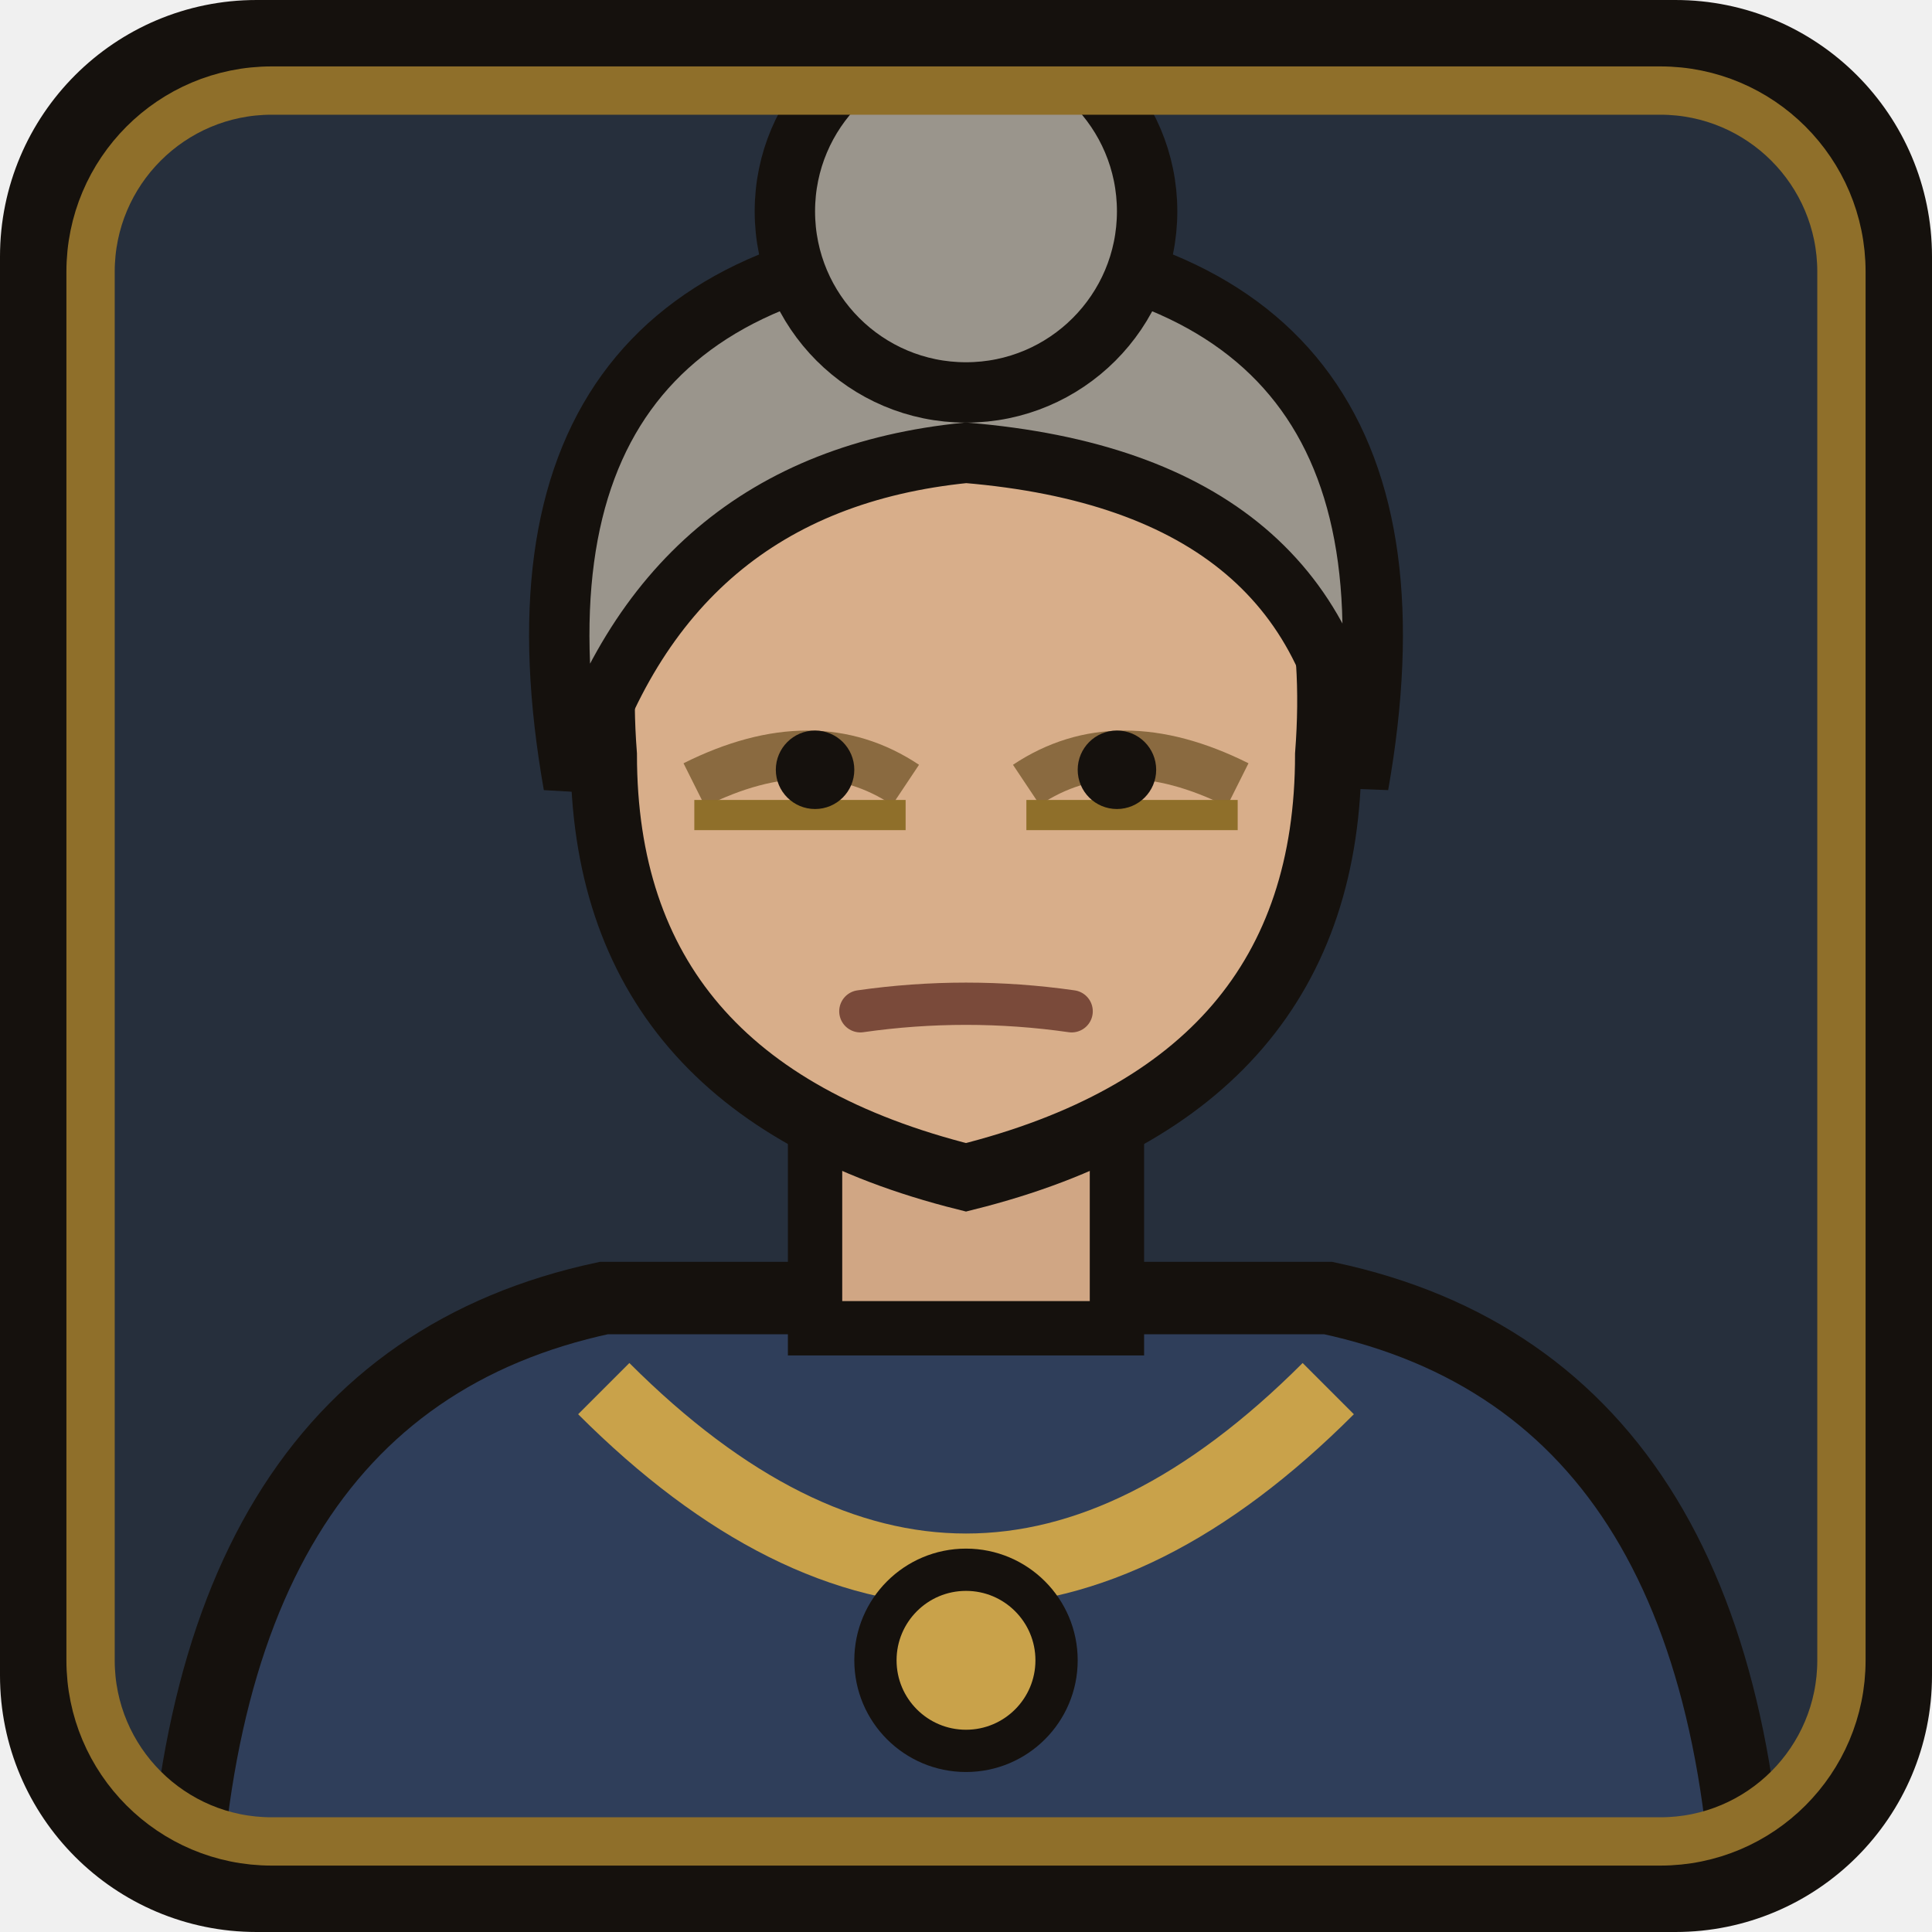
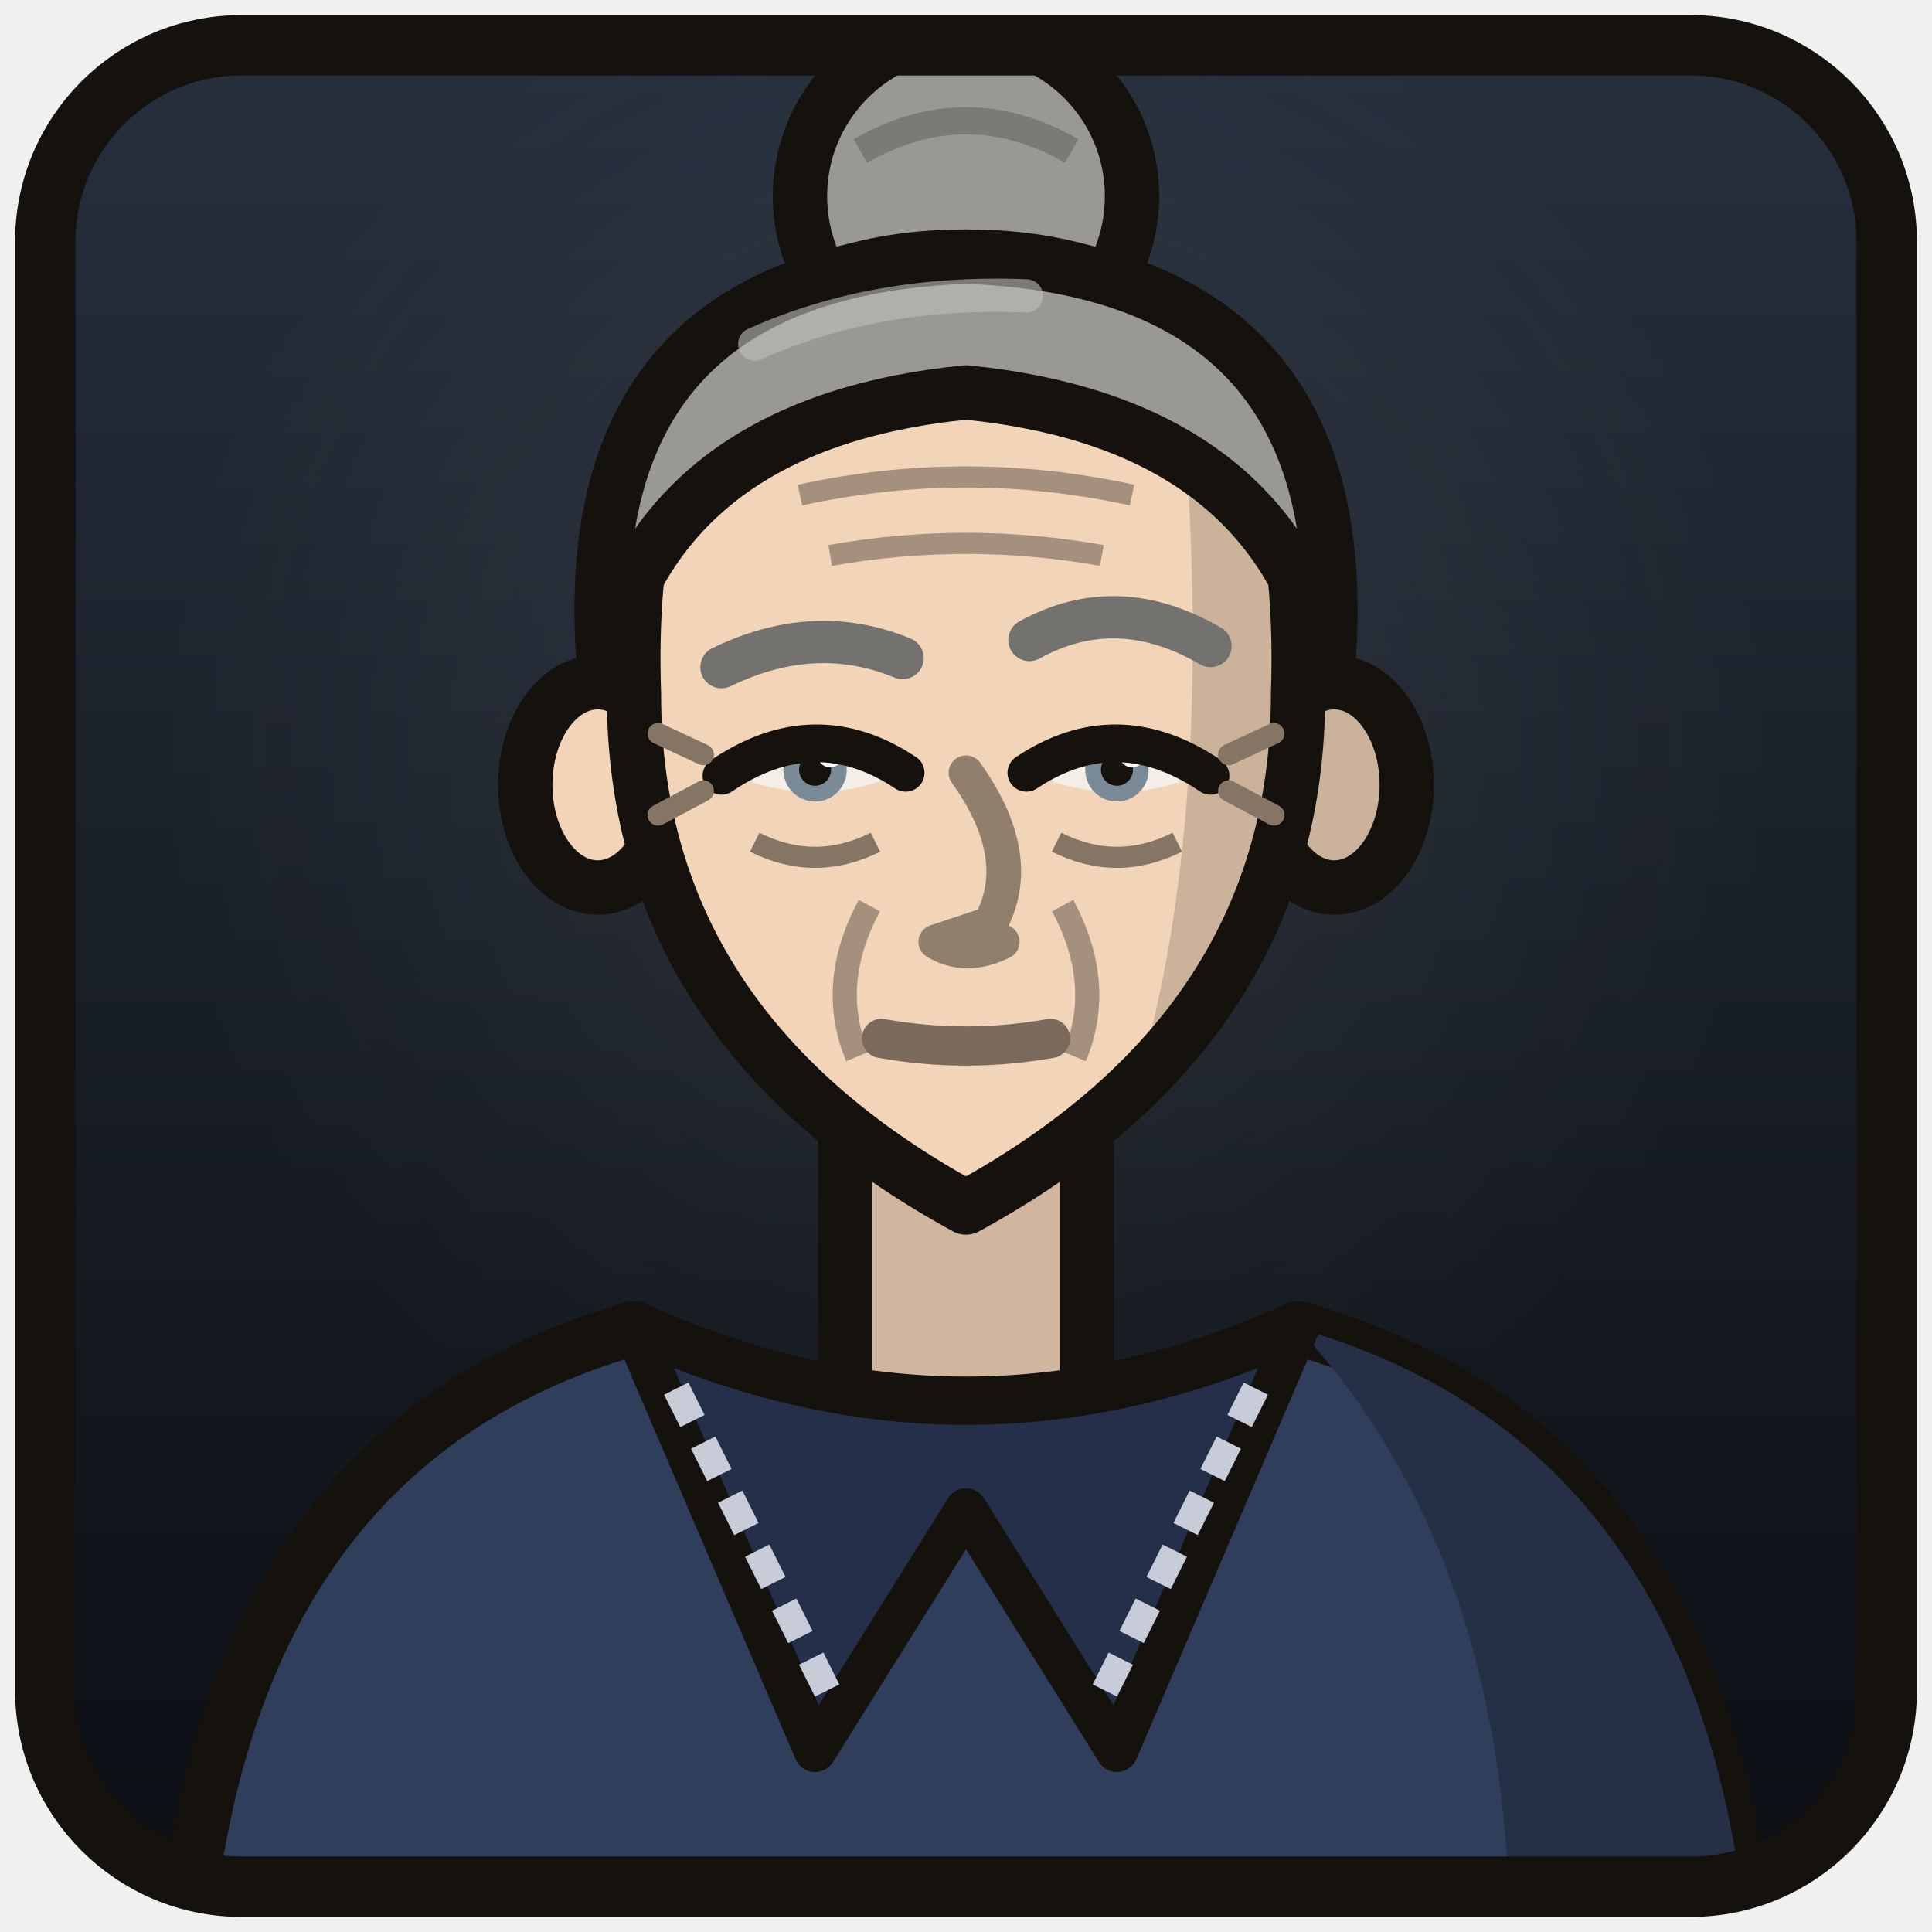
<svg xmlns="http://www.w3.org/2000/svg" width="256" height="256" viewBox="0 0 64 64">
-   <clipPath id="c">
-     <rect x="3" y="3" width="58" height="58" rx="6" />
-   </clipPath>
-   <rect x="1.5" y="1.5" width="61" height="61" rx="7" fill="#262f3c" stroke="#15110d" stroke-width="3" />
+   <defs>
+     <linearGradient id="bg" x1="0" y1="0" x2="0" y2="1">
+       <stop offset="0" stop-color="#262f3c" />
+       <stop offset="1" stop-color="#0c0f14" />
+     </linearGradient>
+     <radialGradient id="lt" cx="0.5" cy="0.38" r="0.45">
+       <stop offset="0" stop-color="#c8ccd8" stop-opacity="0.1" />
+       <stop offset="1" stop-color="#c8ccd8" stop-opacity="0" />
+     </radialGradient>
+     <clipPath id="c">
+       <rect x="2" y="2" width="60" height="60" rx="6" />
+     </clipPath>
+   </defs>
+   <rect x="2" y="2" width="60" height="60" rx="6" fill="url(#bg)" />
  <g clip-path="url(#c)">
-     <path d="M6 66 Q6 46 20 43 L44 43 Q58 46 58 66Z" fill="#2f3e5a" stroke="#15110d" stroke-width="2.4" />
-     <path d="M20 46 Q32 58 44 46" fill="none" stroke="#c9a24a" stroke-width="2.4" />
-     <circle cx="32" cy="55" r="3" fill="#c9a24a" stroke="#15110d" stroke-width="1.4" />
-     <rect x="27" y="35" width="10" height="9" fill="#d0a684" stroke="#15110d" stroke-width="1.8" />
-     <path d="M20 25 Q19 12 32 11 Q45 12 44 25 Q44 36 32 39 Q20 36 20 25Z" fill="#d8ae8a" stroke="#15110d" stroke-width="2.2" />
-     <path d="M19 26 Q16 9 32 8 Q48 9 45 26 Q44 16 32 15 Q22 16 19 26Z" fill="#9a958c" stroke="#15110d" stroke-width="2" />
-     <circle cx="32" cy="7" r="6" fill="#9a958c" stroke="#15110d" stroke-width="2" />
-     <path d="M23 26 Q27 24 30 26 M34 26 Q37 24 41 26" fill="none" stroke="#8a6a40" stroke-width="1.6" />
-     <path d="M23 27 L30 27 M34 27 L41 27" stroke="#8f6f2a" stroke-width="1" />
-     <circle cx="27" cy="25.5" r="1.3" fill="#15110d" />
-     <circle cx="37" cy="25.5" r="1.3" fill="#15110d" />
-     <path d="M28.5 33.5 Q32 33 35.5 33.5" fill="none" stroke="#7a4a3a" stroke-width="1.4" stroke-linecap="round" />
+     <rect x="2" y="2" width="60" height="60" fill="url(#lt)" />
+     <circle cx="32" cy="6.5" r="5.5" fill="#9a9894" stroke="#15110d" stroke-width="1.8" />
+     <path fill="none" d="M28.5 5 Q32 3 35.5 5" stroke="#7b7a76" stroke-width="0.9" />
+     <rect x="28.0" y="33" width="8" height="14" fill="#d0b69e" stroke="#15110d" stroke-width="1.8" />
+     <path d="M6 66 Q7 48 21 44 Q32 49 43 44 Q57 48 58 66Z" fill="#2f3e5a" stroke="#15110d" stroke-width="1.8" stroke-linejoin="round" />
+     <path d="M43 44 Q57 48 58 66 L50 66 Q50.4 52 43 44Z" fill="#253046" />
+     <path d="M21 44 L27 58 L32 50 L37 58 L43 44 Q32 49 21 44Z" fill="#24304a" stroke="#15110d" stroke-width="1.4" stroke-linejoin="round" />
+     <path fill="none" d="M22.4 46 L27.4 56 M41.6 46 L36.6 56" stroke="#c8ccd8" stroke-width="0.9" stroke-dasharray="1.2 0.8" />
+     <ellipse cx="19.8" cy="26" rx="2.4" ry="3.4" fill="#f2d4b8" stroke="#15110d" stroke-width="1.8" />
+     <ellipse cx="44.2" cy="26" rx="2.4" ry="3.4" fill="#cbb29b" stroke="#15110d" stroke-width="1.8" />
+     <defs>
+       <clipPath id="face">
+         <path fill="none" d="M21 23 Q20.5 8.5 32 8.5 Q43.5 8.5 43 23 Q43 34 32 40 Q21 34 21 23Z" />
+       </clipPath>
+     </defs>
+     <path d="M21 23 Q20.5 8.5 32 8.5 Q43.5 8.5 43 23 Q43 34 32 40 Q21 34 21 23Z" fill="#f2d4b8" />
+     <path d="M38.6 8 Q46 14 46 24 Q46 34 35.6 41 Q41.4 30 38.6 8Z" fill="#cbb29b" clip-path="url(#face)" />
+     <path fill="none" d="M21 23 Q20.5 8.5 32 8.5 Q43.5 8.5 43 23 Q43 34 32 40 Q21 34 21 23Z" stroke="#15110d" stroke-width="1.8" stroke-linejoin="round" />
+     <path d="M24.1 25.6 Q27.0 23.90 29.9 25.6 Q27.0 26.88 24.1 25.6Z" fill="#f4eee6" />
+     <circle cx="27.0" cy="25.50" r="1.05" fill="#7a8a96" />
+     <circle cx="27.0" cy="25.50" r="0.53" fill="#15110d" />
+     <circle cx="27.5" cy="25.00" r="0.42" fill="#ffffff" />
+     <path fill="none" d="M23.9 25.7 Q27.0 23.60 30.0 25.6" stroke="#15110d" stroke-width="1.25" stroke-linecap="round" />
+     <path fill="none" d="M25.0 27.9 Q27.0 28.9 29.0 27.9" stroke="#857565" stroke-width="0.7" />
+     <path fill="none" d="M23.3 25.0 l-1.5 -0.7 M23.3 26.2 l-1.5 0.8" stroke="#857565" stroke-width="0.7" stroke-linecap="round" />
+     <path d="M39.9 25.6 Q37.0 23.90 34.1 25.6 Q37.0 26.88 39.9 25.6Z" fill="#f4eee6" />
+     <circle cx="37.0" cy="25.50" r="1.05" fill="#7a8a96" />
+     <circle cx="37.0" cy="25.50" r="0.53" fill="#15110d" />
+     <circle cx="37.5" cy="25.00" r="0.42" fill="#ffffff" />
+     <path fill="none" d="M40.1 25.7 Q37.0 23.60 34.0 25.6" stroke="#15110d" stroke-width="1.25" stroke-linecap="round" />
+     <path fill="none" d="M35.0 27.9 Q37.0 28.9 39.0 27.9" stroke="#857565" stroke-width="0.7" />
+     <path fill="none" d="M40.7 25.0 l1.5 -0.7 M40.7 26.2 l1.5 0.8" stroke="#857565" stroke-width="0.7" stroke-linecap="round" />
+     <path fill="none" d="M23.9 22.1 Q27.0 20.6 29.9 21.8" stroke="#74726f" stroke-width="1.4" stroke-linecap="round" />
+     <path fill="none" d="M40.1 21.4 Q37.0 19.6 34.1 21.2" stroke="#74726f" stroke-width="1.4" stroke-linecap="round" />
+     <path fill="none" d="M32 25.6 Q34 28.4 32.8 30.6 L31 31.2 Q32 31.8 33.2 31.2" stroke="#917f6e" stroke-width="1.15" stroke-linecap="round" stroke-linejoin="round" />
+     <path fill="none" d="M26.5 16.4 Q32 15.2 37.5 16.4 M27.5 18.4 Q32 17.6 36.5 18.4" stroke="#917f6e" stroke-width="0.7" opacity="0.8" />
+     <path fill="none" d="M28.8 30 Q27.4 32.6 28.4 35 M35.2 30 Q36.6 32.6 35.6 35" stroke="#917f6e" stroke-width="0.8" opacity="0.8" />
+     <path fill="none" d="M29.2 34.4 Q32 34.9 34.8 34.4" stroke="#796a5c" stroke-width="1.3" stroke-linecap="round" />
+     <path d="M20 22 Q19 9 32 8.5 Q45 9 44 22 Q42 14 32 13 Q22 14 20 22Z" fill="#9a9894" stroke="#15110d" stroke-width="1.8" stroke-linejoin="round" />
+     <path fill="none" d="M25 11.4 Q29 9.6 34 9.8" stroke="#c0beb9" stroke-width="1.1" opacity="0.6" stroke-linecap="round" />
  </g>
-   <rect x="3" y="3" width="58" height="58" rx="6" fill="none" stroke="#8f6f2a" stroke-width="1.6" />
+   <rect x="1.5" y="1.5" width="61" height="61" rx="6.5" fill="none" stroke="#15110d" stroke-width="2" />
</svg>
